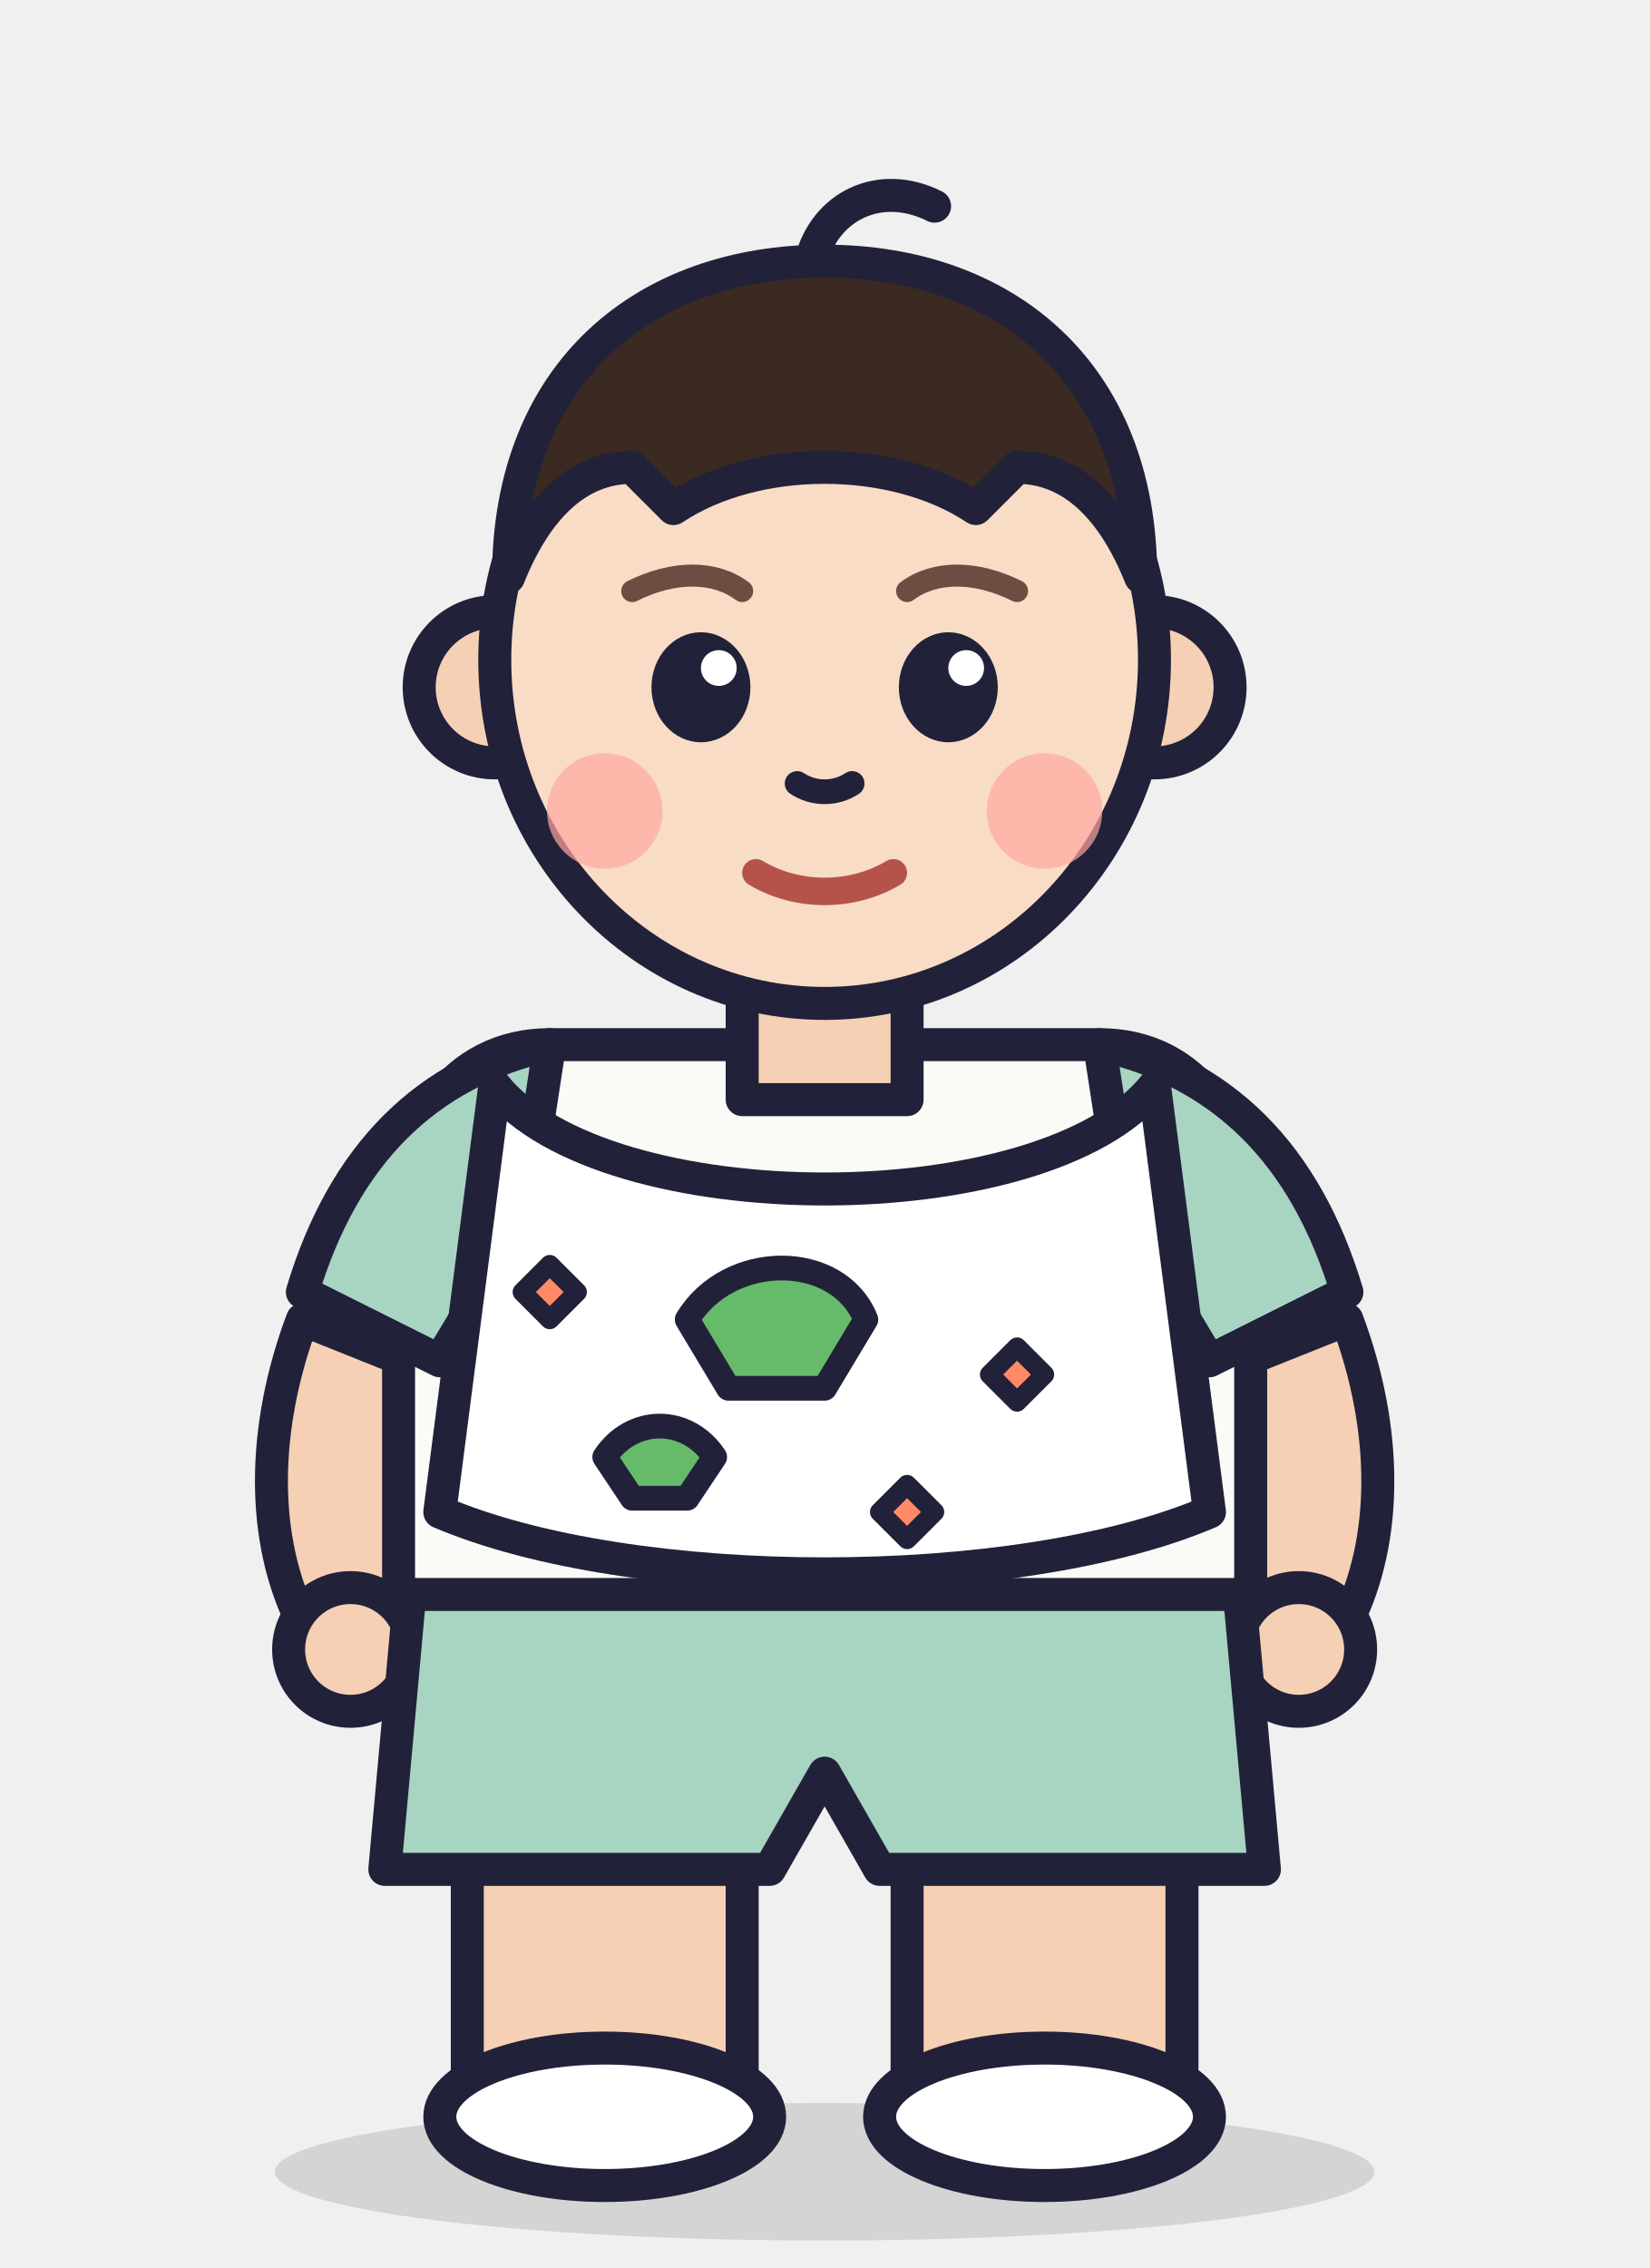
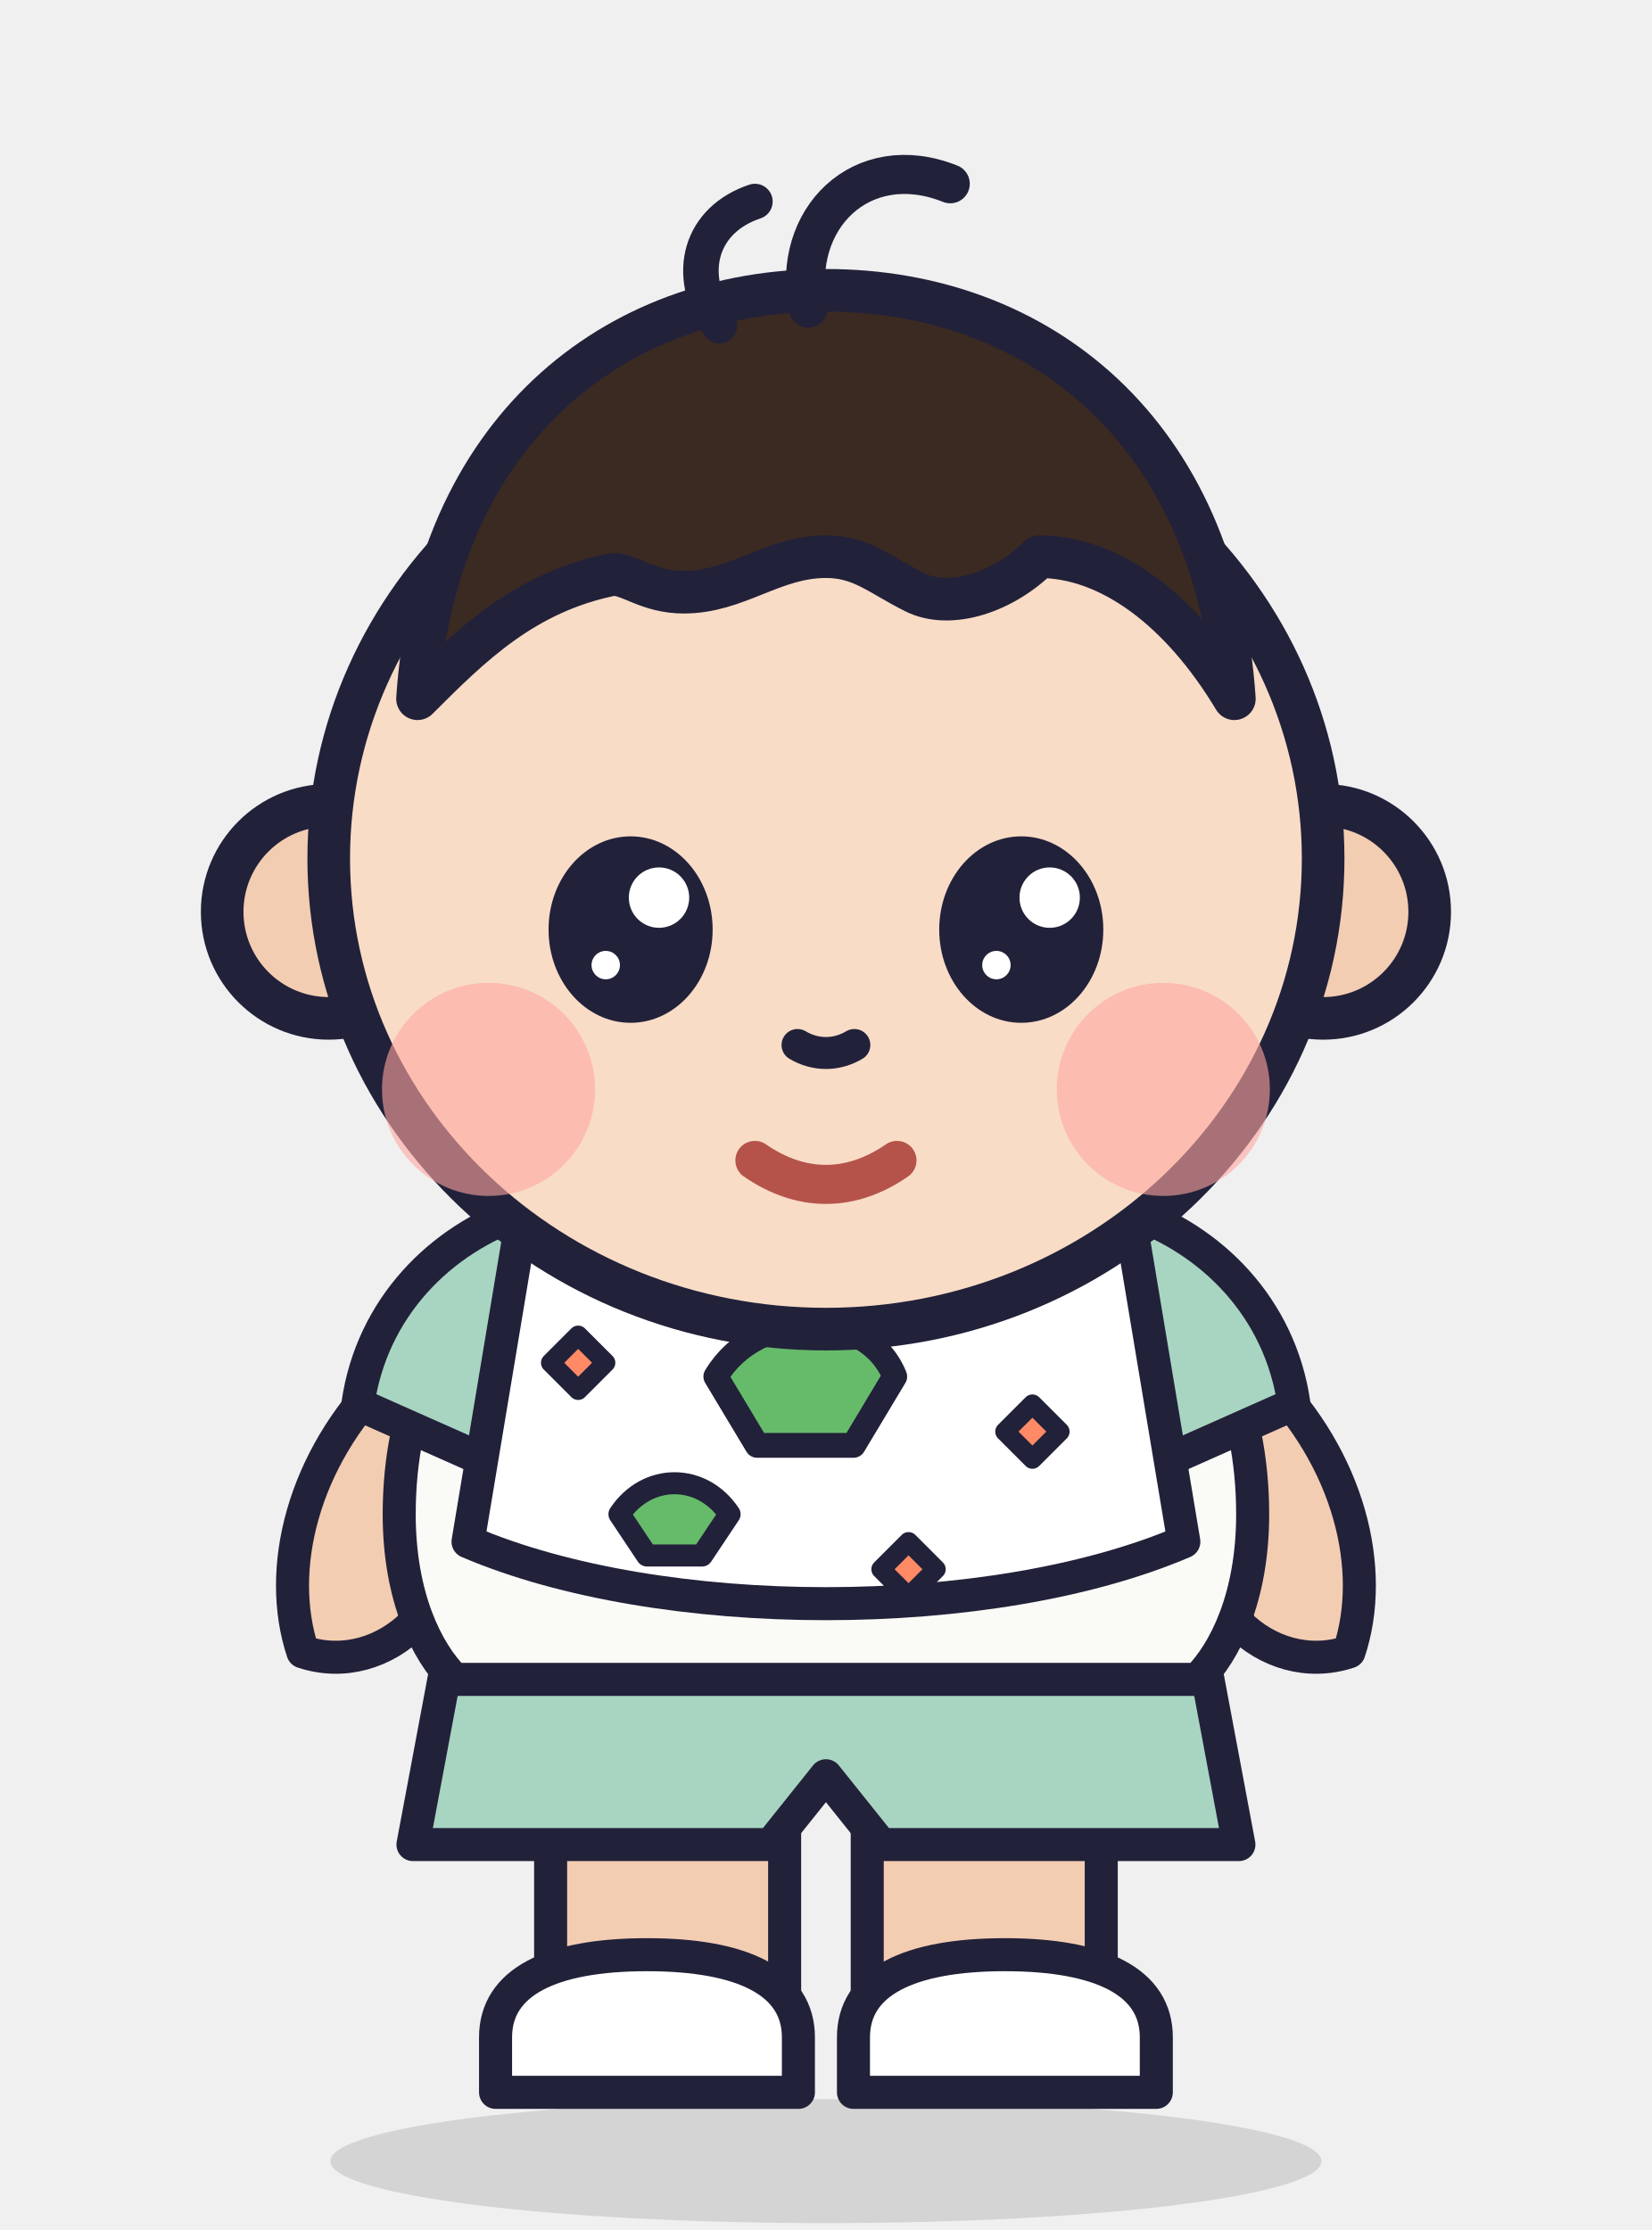
- <svg xmlns="http://www.w3.org/2000/svg" viewBox="0 0 120 165" aria-hidden="true">
+ <svg xmlns="http://www.w3.org/2000/svg" viewBox="0 0 120 162" aria-hidden="true">
  <g stroke="#22213A" stroke-width="2.4" stroke-linejoin="round" stroke-linecap="round">
-     <ellipse cx="60" cy="158" rx="40" ry="5" fill="#000" opacity=".12" stroke="none" />
-     <path d="M22 96c-3 8-3 16 0 22h7c0-6 1-12 3-18zM98 96c3 8 3 16 0 22h-7c0-6-1-12-3-18z" fill="#F6D0B4" />
-     <circle cx="25.5" cy="120" r="4.5" fill="#F6D0B4" />
-     <circle cx="94.5" cy="120" r="4.5" fill="#F6D0B4" />
-     <path d="M34 134h20v18H34zM66 134h20v18H66z" fill="#F6D0B4" />
-     <ellipse cx="44" cy="154" rx="12" ry="5" fill="#fff" />
-     <ellipse cx="76" cy="154" rx="12" ry="5" fill="#fff" />
-     <path d="M30 114h60l2 22H64l-4-7-4 7H28z" fill="#A8D5C2" />
-     <path d="M40 76h40c7 0 11 6 11 14v26H29V90c0-8 4-14 11-14z" fill="#FAFAF7" />
-     <path d="M40 76c-9 2-15 8-18 18l10 5 6-10zM80 76c9 2 15 8 18 18l-10 5-6-10z" fill="#A8D5C2" />
-     <path d="M36 79c8 10 40 10 48 0l4 31c-14 6-42 6-56 0z" fill="#fff" />
-     <path d="M50 96c3-5 11-5 13 0l-3 5h-7zM44 106c2-3 6-3 8 0l-2 3h-4z" fill="#66BB6A" stroke-width="1.8" />
-     <path d="M40 92l2 2-2 2-2-2zM74 98l2 2-2 2-2-2zM66 108l2 2-2 2-2-2z" fill="#FF8A65" stroke-width="1.4" />
+     <ellipse cx="60" cy="157" rx="36" ry="4.5" fill="#000" opacity=".12" stroke="none" />
+     <path d="M40 130h17v16H40zM63 130h17v16H63z" fill="#F3CDB2" />
+     <path d="M36 148c0-4 4-6 11-6s11 2 11 6v4H36zM62 148c0-4 4-6 11-6s11 2 11 6v4H62z" fill="#fff" />
+     <path d="M33 118h54l3 16H64l-4-5-4 5H30z" fill="#A8D5C2" />
+     <path d="M28 100c-6 6-8 14-6 20 3 1 6 0 8-2l3-14z" fill="#F3CDB2" />
+     <path d="M92 100c6 6 8 14 6 20-3 1-6 0-8-2l-3-14z" fill="#F3CDB2" />
+     <path d="M60 84c19 0 31 10 31 26 0 6-2 10-4 12H33c-2-2-4-6-4-12 0-16 12-26 31-26z" fill="#FAFAF7" />
+     <path d="M38 88c-6 2-11 7-12 14l9 4 5-10zM82 88c6 2 11 7 12 14l-9 4-5-10z" fill="#A8D5C2" />
+     <path d="M38 88c8 9 36 9 44 0l4 24c-14 6-38 6-52 0z" fill="#fff" />
+     <path d="M52 100c3-5 11-5 13 0l-3 5h-7z" fill="#66BB6A" stroke-width="1.8" />
+     <path d="M45 110c2-3 6-3 8 0l-2 3h-4z" fill="#66BB6A" stroke-width="1.6" />
+     <path d="M42 97l2 2-2 2-2-2zM75 102l2 2-2 2-2-2zM66 112l2 2-2 2-2-2z" fill="#FF8A65" stroke-width="1.4" />
  </g>
-   <g transform="translate(10 0)" stroke="#22213A" stroke-width="2.4" stroke-linejoin="round" stroke-linecap="round">
-     <path d="M44 68h12v12H44z" fill="#F6D0B4" />
-     <circle cx="26" cy="50" r="5.5" fill="#F6D0B4" />
-     <circle cx="74" cy="50" r="5.5" fill="#F6D0B4" />
-     <ellipse cx="50" cy="48" rx="24" ry="25" fill="#F8DCC6" />
-     <path d="M27 42c0-15 10-23 23-23s23 8 23 23c-2-5-5-8-9-8l-3 3c-3-2-7-3-11-3s-8 1-11 3l-3-3c-4 0-7 3-9 8z" fill="#3B2A22" />
-     <path d="M49 19c1-4 5-6 9-4" fill="none" />
-     <path d="M36 43c3-1.5 6-1.5 8 0M56 43c2-1.5 5-1.5 8 0" fill="none" stroke="#6D4C41" stroke-width="1.6" />
-     <ellipse cx="41" cy="50" rx="3.6" ry="4" fill="#22213A" stroke="none" />
-     <ellipse cx="59" cy="50" rx="3.6" ry="4" fill="#22213A" stroke="none" />
-     <circle cx="42.3" cy="48.6" r="1.3" fill="#fff" stroke="none" />
-     <circle cx="60.3" cy="48.6" r="1.3" fill="#fff" stroke="none" />
-     <circle cx="34" cy="59" r="4.2" fill="#FFA7A0" stroke="none" opacity=".7" />
-     <circle cx="66" cy="59" r="4.2" fill="#FFA7A0" stroke="none" opacity=".7" />
-     <path d="M48 57c1.2.8 2.8.8 4 0" fill="none" stroke-width="1.8" />
-     <path d="M45 63.5c3 1.8 7 1.8 10 0" fill="none" stroke="#B5534A" stroke-width="2" />
+   <g stroke="#22213A" stroke-width="2.4" stroke-linejoin="round" stroke-linecap="round">
+     <g transform="translate(-4.5 -6) scale(1.29)">
+       <circle cx="22" cy="56" r="6" fill="#F3CDB2" />
+       <circle cx="78" cy="56" r="6" fill="#F3CDB2" />
+       <ellipse cx="50" cy="53" rx="28" ry="26.5" fill="#F8DCC6" />
+       <path d="M27 44c1-15 11-23 23-23s22 8 23 23c-3-5-7-8-11-8-2 2-5 3-7 2-2-1-3-2-5-2-3 0-5 2-8 2-2 0-3-1-4-1-5 1-8 4-11 7z" fill="#3B2A22" />
+       <path d="M49 22c-1-5 3-9 8-7" fill="none" stroke-width="2.2" />
+       <path d="M44 23c-2-3-1-6 2-7" fill="none" stroke-width="2" />
+       <ellipse cx="39" cy="57" rx="4.62" ry="5.25" fill="#22213A" stroke="none" />
+       <ellipse cx="61" cy="57" rx="4.62" ry="5.25" fill="#22213A" stroke="none" />
+       <circle cx="40.6" cy="55.2" r="1.7" fill="#fff" stroke="none" />
+       <circle cx="62.6" cy="55.2" r="1.7" fill="#fff" stroke="none" />
+       <circle cx="37.6" cy="59" r=".8" fill="#fff" stroke="none" />
+       <circle cx="59.6" cy="59" r=".8" fill="#fff" stroke="none" />
+       <circle cx="31" cy="66" r="6" fill="#FFA7A0" stroke="none" opacity=".6" />
+       <circle cx="69" cy="66" r="6" fill="#FFA7A0" stroke="none" opacity=".6" />
+       <path d="M48.4 63.5c1 .6 2.2.6 3.2 0" fill="none" stroke-width="1.8" />
+       <path d="M46 70c2.6 1.8 5.4 1.8 8 0" fill="none" stroke="#B5534A" stroke-width="2.2" />
+     </g>
  </g>
</svg>
